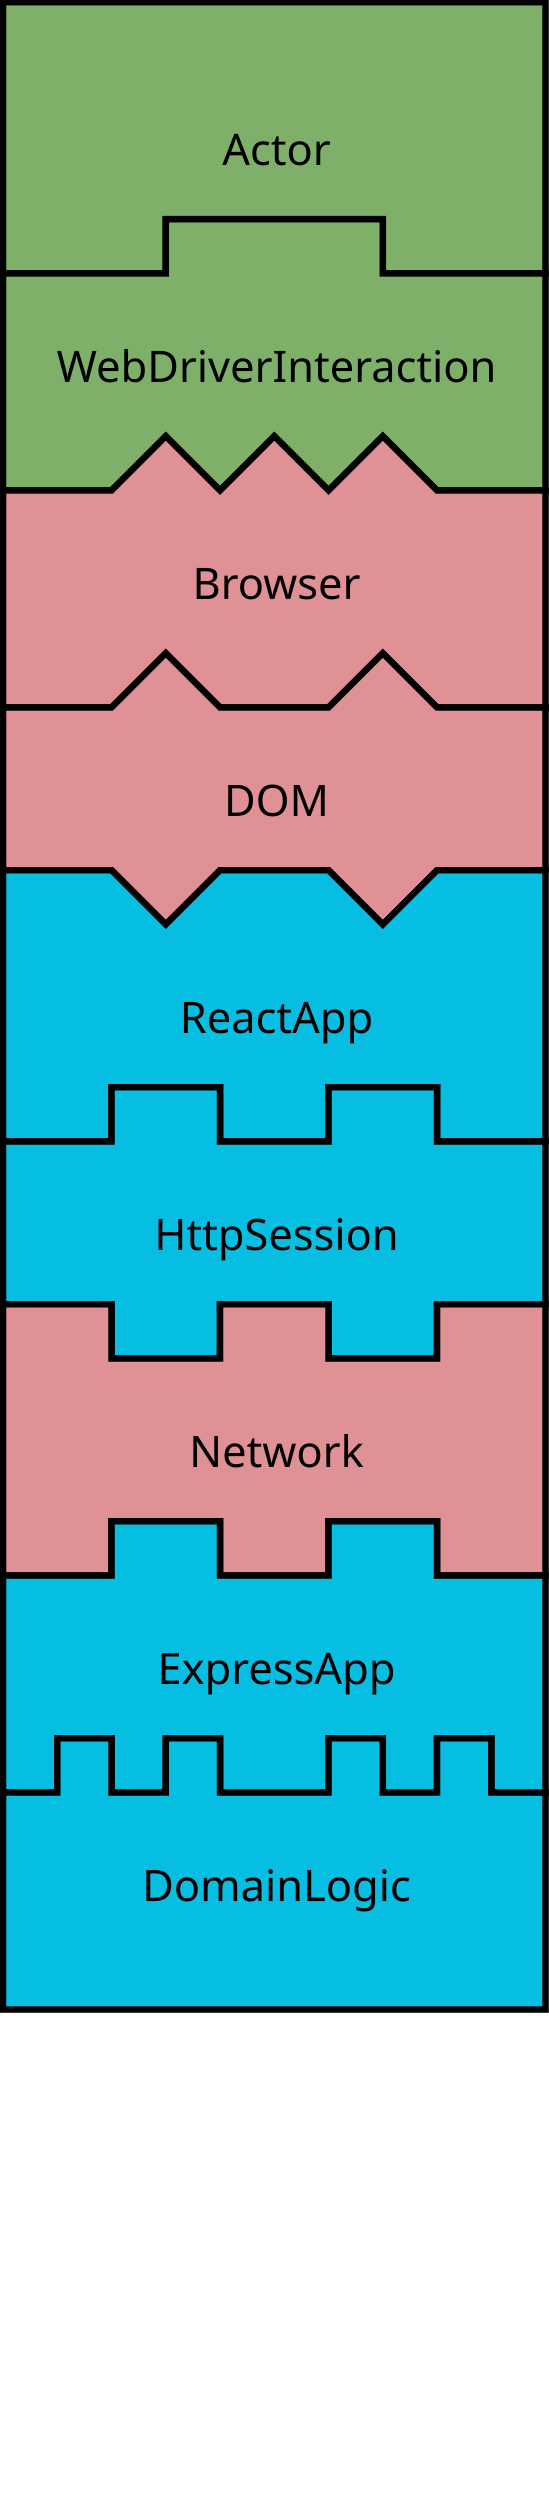
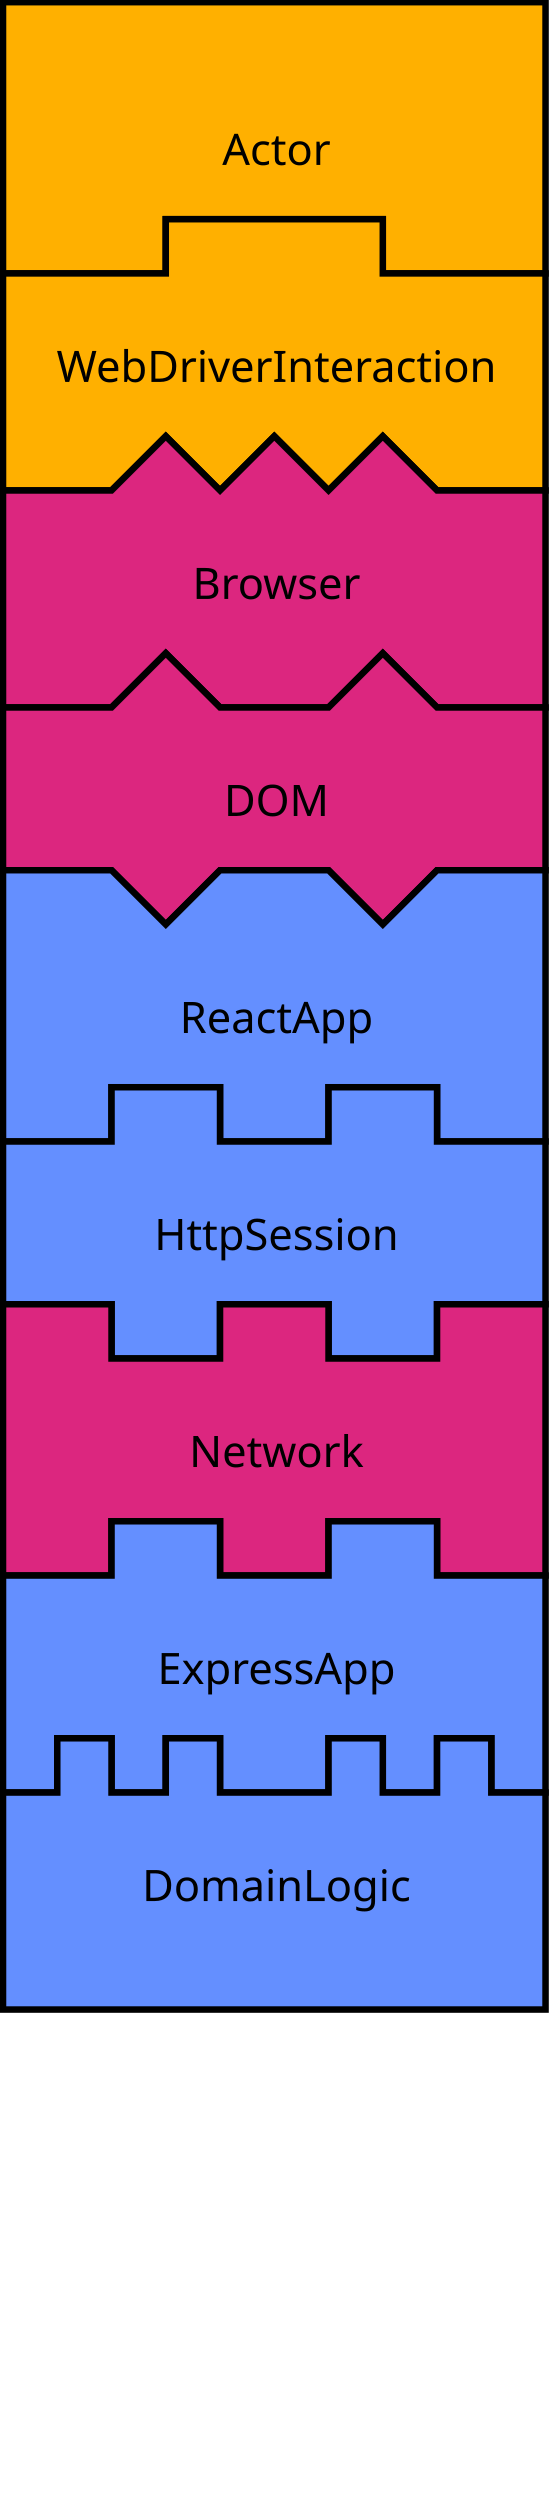
<svg xmlns="http://www.w3.org/2000/svg" viewBox="-2 -2 504 2304" width="506" height="2306">
  <defs>
    <style type="text/css">
text {
  font-size: 40px;
  font-family: sans-serif;
  fill: #000000;
}

path {
  stroke: #000000;
  stroke-width: 6px;
}

+ /*
+ IBM palette for colour-blind people
+ https://davidmathlogic.com/colorblind/#%23648FFF-%23785EF0-%23DC267F-%23FE6100-%23FFB000
+ */
+ 
.test {
-   fill: #7fb069;
+   fill: #FFB000;
}

.infrastructure {
-   fill: #e09195;
+   fill: #DC267F;
}

.production {
-   fill: #06bee1;
+   fill: #648FFF;
}

    </style>
  </defs>
  <g transform="translate(0, 0)" class="test">
    <path stroke="#000000" stroke-width="4" d="M 0 0 l 50 0 l 50 0 l 50 0 l 50 0 l 50 0 l 50 0 l 50 0 l 50 0 l 50 0 l 50 0 l 0 50 l 0 150 l 0 50 l -50 0 l -50 0 l -50 0 l 0 -50 l -50 0 l -50 0 l -50 0 l -50 0 l 0 50 l -50 0 l -50 0 l -50 0 z" />
    <text x="50%" y="150" alignment-baseline="middle" text-anchor="middle">Actor</text>
  </g>
  <g transform="translate(0, 200)" class="test">
    <path stroke="#000000" stroke-width="4" d="M 0 50 l 50 0 l 50 0 l 50 0 l 0 -50 l 50 0 l 50 0 l 50 0 l 50 0 l 0 50 l 50 0 l 50 0 l 50 0 l 0 150 l 0 50 l -50 0 l -50 0 l -50 -50 l -50 50 l -50 -50 l -50 50 l -50 -50 l -50 50 l -50 0 l -50 0 z" />
    <text x="50%" y="150" alignment-baseline="middle" text-anchor="middle">WebDriverInteraction</text>
  </g>
  <g transform="translate(0, 400)" class="infrastructure">
    <path stroke="#000000" stroke-width="4" d="M 0 50 l 50 0 l 50 0 l 50 -50 l 50 50 l 50 -50 l 50 50 l 50 -50 l 50 50 l 50 0 l 50 0 l 0 150 l 0 50 l -50 0 l -50 0 l -50 -50 l -50 50 l -50 0 l -50 0 l -50 -50 l -50 50 l -50 0 l -50 0 z" />
    <text x="50%" y="150" alignment-baseline="middle" text-anchor="middle">Browser</text>
  </g>
  <g transform="translate(0, 600)" class="infrastructure">
    <path stroke="#000000" stroke-width="4" d="M 0 50 l 50 0 l 50 0 l 50 -50 l 50 50 l 50 0 l 50 0 l 50 -50 l 50 50 l 50 0 l 50 0 l 0 150 l -50 0 l -50 0 l -50 50 l -50 -50 l -50 0 l -50 0 l -50 50 l -50 -50 l -50 0 l -50 0 z" />
    <text x="50%" y="150" alignment-baseline="middle" text-anchor="middle">DOM</text>
  </g>
  <g transform="translate(0, 800)" class="production">
    <path stroke="#000000" stroke-width="4" d="M 0 0 l 50 0 l 50 0 l 50 50 l 50 -50 l 50 0 l 50 0 l 50 50 l 50 -50 l 50 0 l 50 0 l 0 50 l 0 150 l 0 50 l -50 0 l -50 0 l 0 -50 l -50 0 l -50 0 l 0 50 l -50 0 l -50 0 l 0 -50 l -50 0 l -50 0 l 0 50 l -50 0 l -50 0 z" />
    <text x="50%" y="150" alignment-baseline="middle" text-anchor="middle">ReactApp</text>
  </g>
  <g transform="translate(0, 1000)" class="production">
    <path stroke="#000000" stroke-width="4" d="M 0 50 l 50 0 l 50 0 l 0 -50 l 50 0 l 50 0 l 0 50 l 50 0 l 50 0 l 0 -50 l 50 0 l 50 0 l 0 50 l 50 0 l 50 0 l 0 150 l -50 0 l -50 0 l 0 50 l -50 0 l -50 0 l 0 -50 l -50 0 l -50 0 l 0 50 l -50 0 l -50 0 l 0 -50 l -50 0 l -50 0 z" />
    <text x="50%" y="150" alignment-baseline="middle" text-anchor="middle">HttpSession</text>
  </g>
  <g transform="translate(0, 1200)" class="infrastructure">
    <path stroke="#000000" stroke-width="4" d="M 0 0 l 50 0 l 50 0 l 0 50 l 50 0 l 50 0 l 0 -50 l 50 0 l 50 0 l 0 50 l 50 0 l 50 0 l 0 -50 l 50 0 l 50 0 l 0 50 l 0 150 l 0 50 l -50 0 l -50 0 l 0 -50 l -50 0 l -50 0 l 0 50 l -50 0 l -50 0 l 0 -50 l -50 0 l -50 0 l 0 50 l -50 0 l -50 0 z" />
    <text x="50%" y="150" alignment-baseline="middle" text-anchor="middle">Network</text>
  </g>
  <g transform="translate(0, 1400)" class="production">
    <path stroke="#000000" stroke-width="4" d="M 0 50 l 50 0 l 50 0 l 0 -50 l 50 0 l 50 0 l 0 50 l 50 0 l 50 0 l 0 -50 l 50 0 l 50 0 l 0 50 l 50 0 l 50 0 l 0 150 l 0 50 l -50 0 l 0 -50 l -50 0 l 0 50 l -50 0 l 0 -50 l -50 0 l 0 50 l -50 0 l -50 0 l 0 -50 l -50 0 l 0 50 l -50 0 l 0 -50 l -50 0 l 0 50 l -50 0 z" />
    <text x="50%" y="150" alignment-baseline="middle" text-anchor="middle">ExpressApp</text>
  </g>
  <g transform="translate(0, 1600)" class="production">
    <path stroke="#000000" stroke-width="4" d="M 0 50 l 50 0 l 0 -50 l 50 0 l 0 50 l 50 0 l 0 -50 l 50 0 l 0 50 l 50 0 l 50 0 l 0 -50 l 50 0 l 0 50 l 50 0 l 0 -50 l 50 0 l 0 50 l 50 0 l 0 150 l 0 50 l -50 0 l -50 0 l -50 0 l -50 0 l -50 0 l -50 0 l -50 0 l -50 0 l -50 0 l -50 0 z" />
    <text x="50%" y="150" alignment-baseline="middle" text-anchor="middle">DomainLogic</text>
  </g>
</svg>
